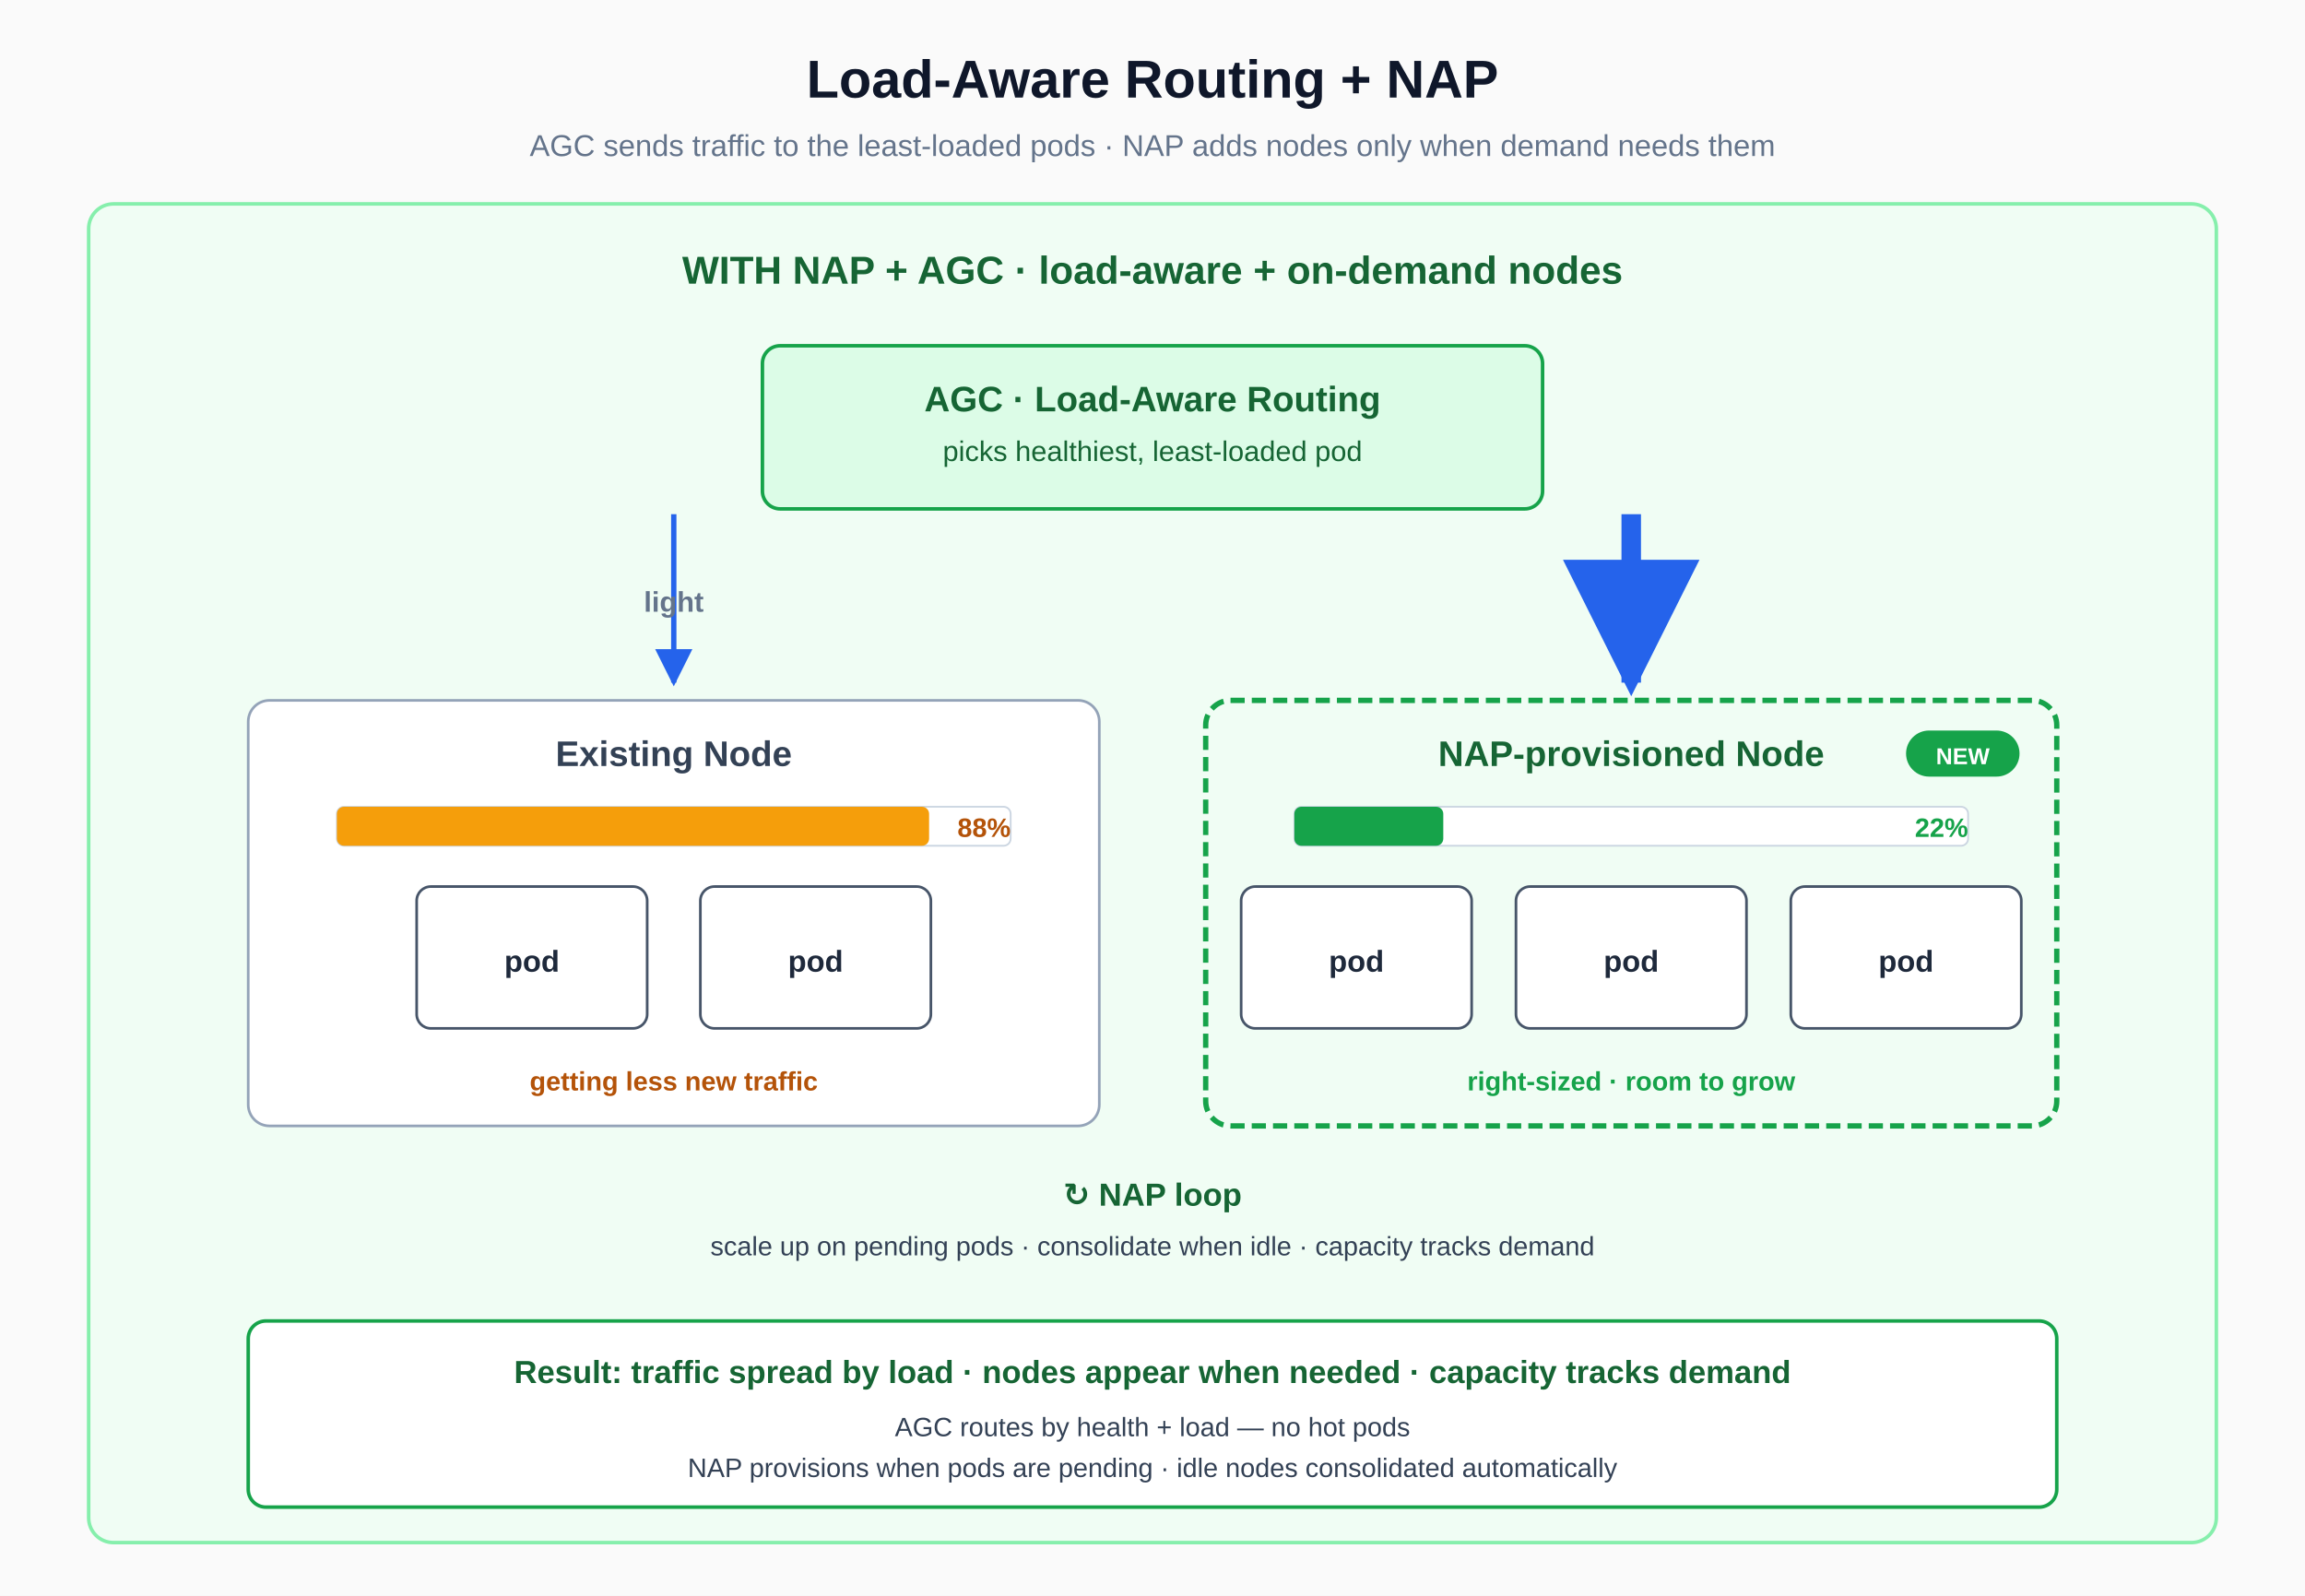
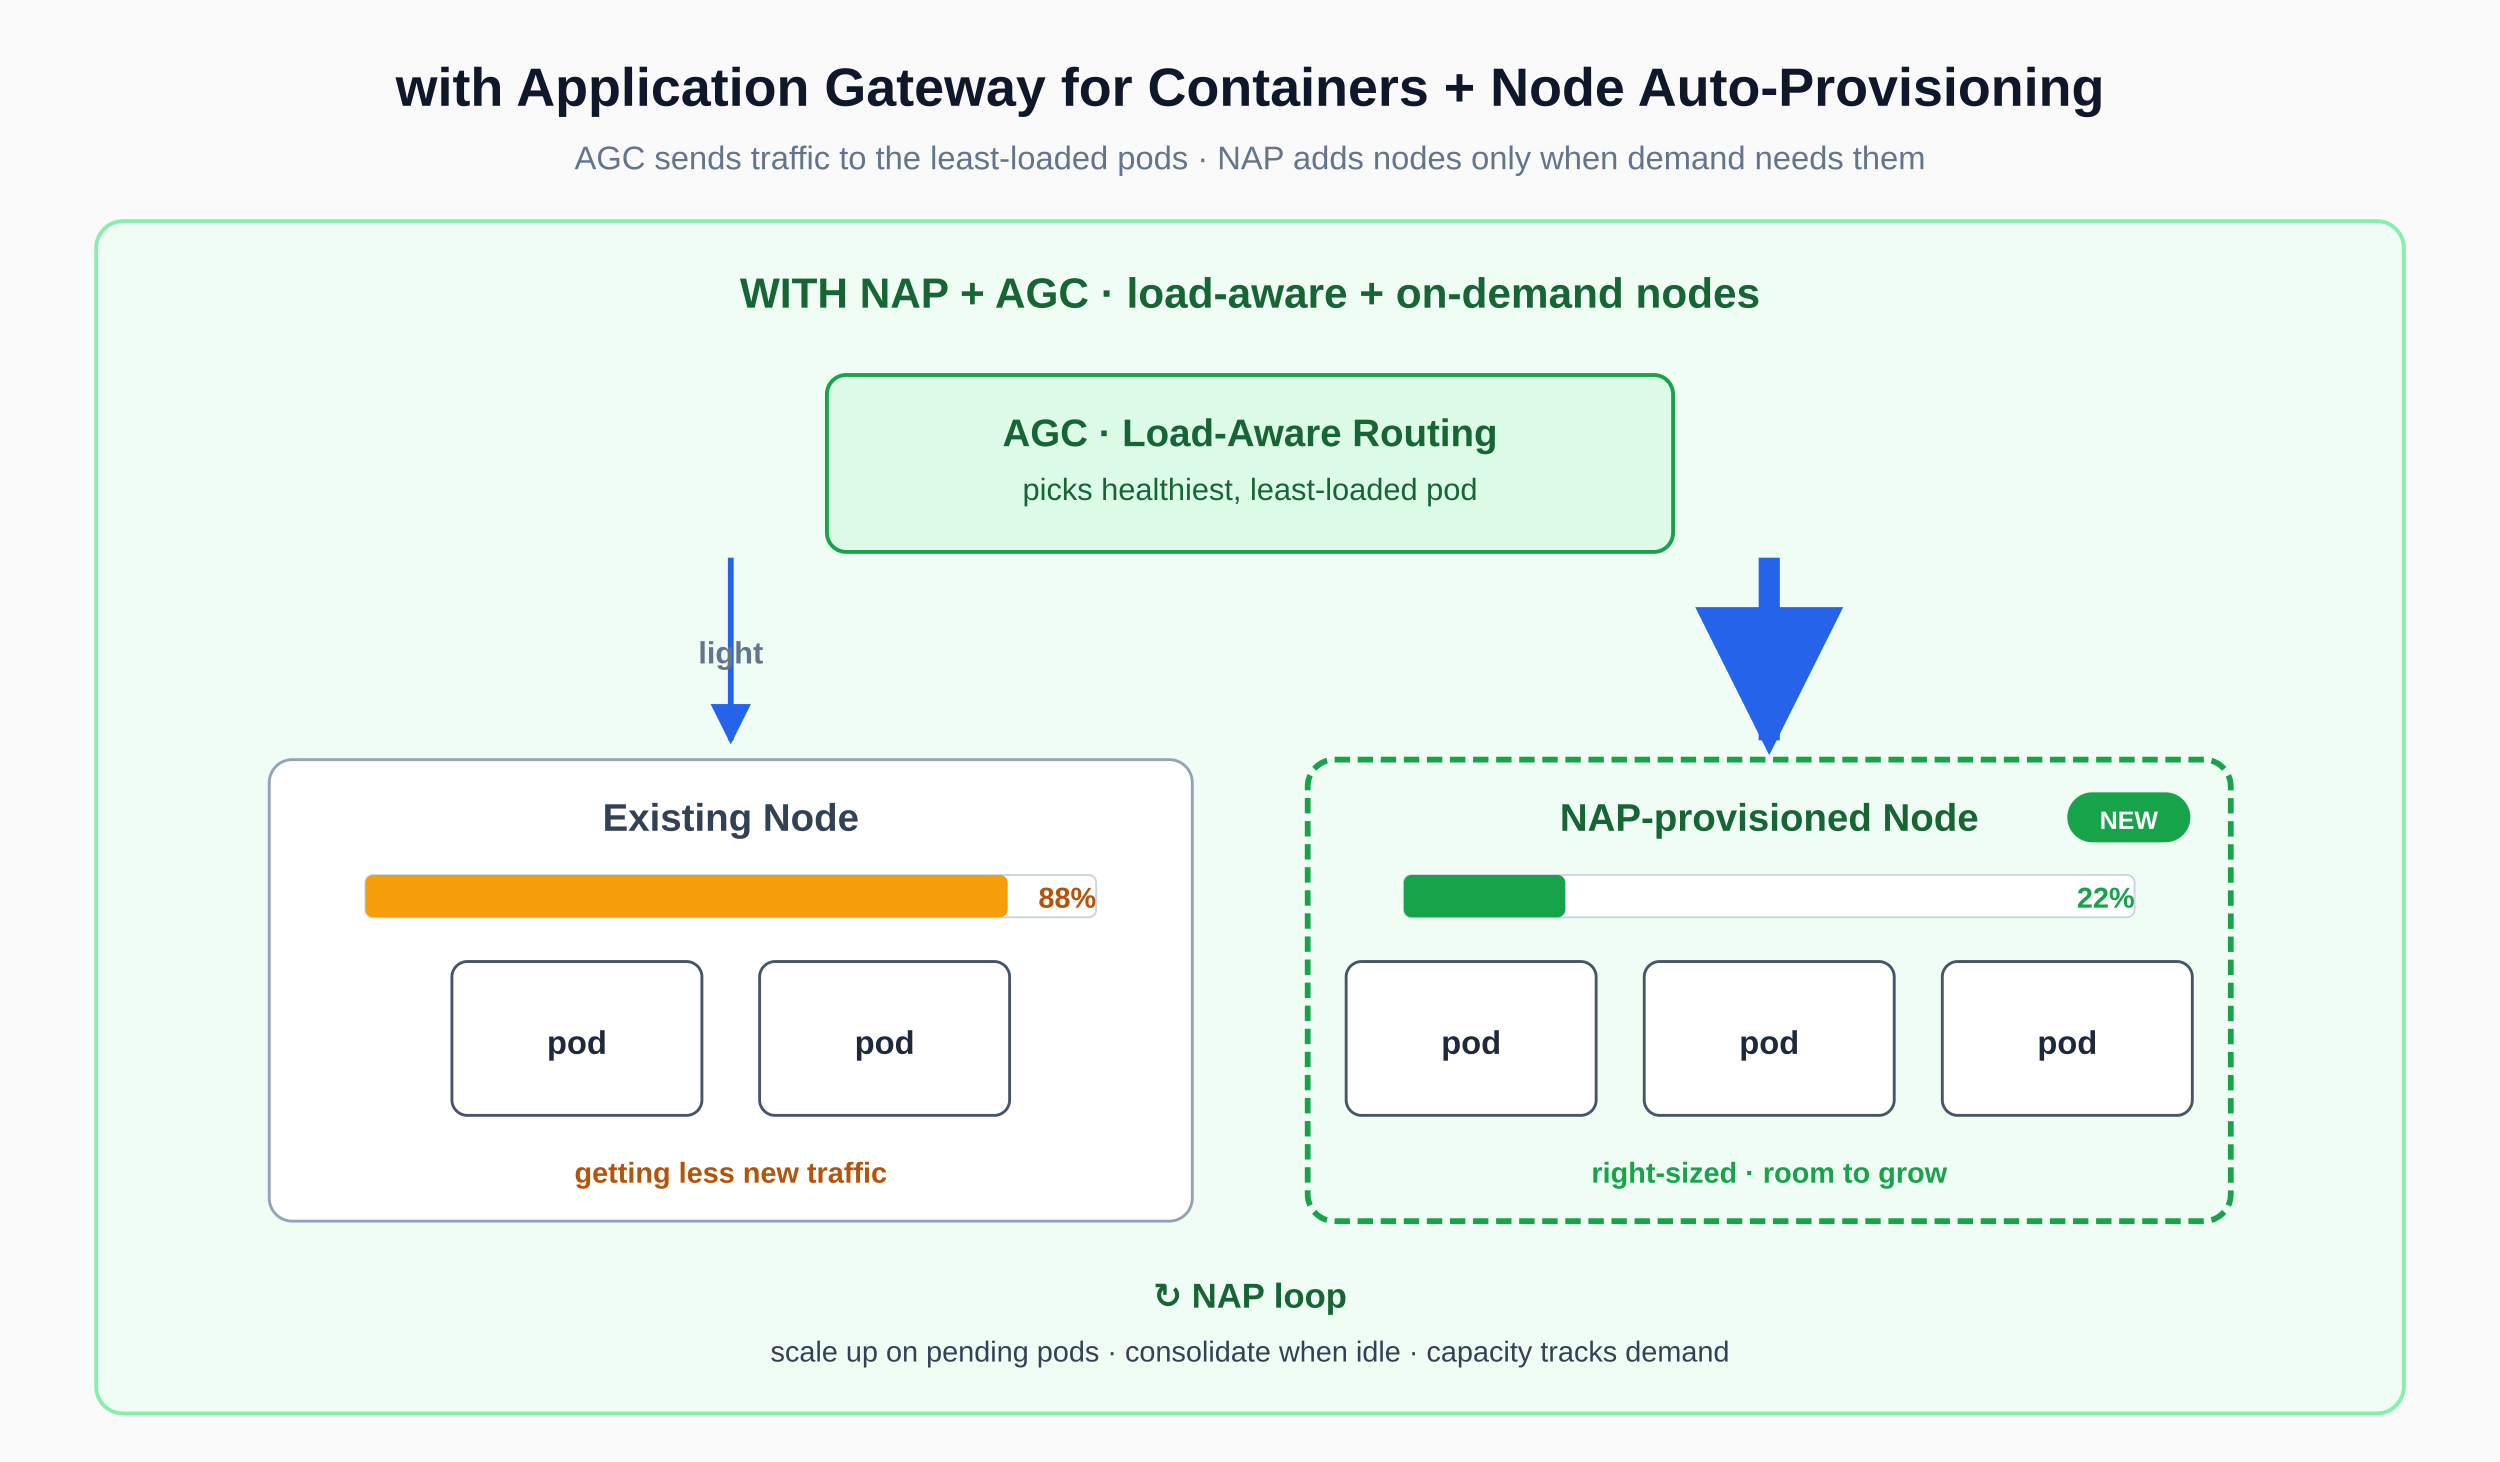
- <svg xmlns="http://www.w3.org/2000/svg" viewBox="0 0 1300 900" font-family="Segoe UI, Arial, sans-serif">
+ <svg xmlns="http://www.w3.org/2000/svg" viewBox="0 0 1300 760" font-family="Segoe UI, Arial, sans-serif">
  <defs>
    <marker id="arrBlue" viewBox="0 0 10 10" refX="9" refY="5" markerWidth="7" markerHeight="7" orient="auto">
      <path d="M0,0 L10,5 L0,10 z" fill="#2563eb" />
    </marker>
  </defs>
  <rect width="1300" height="900" fill="#fafafa" />
-   <text x="650" y="55" font-size="30" fill="#0f172a" font-weight="700" text-anchor="middle">Load-Aware Routing + NAP</text>
+   <text x="650" y="55" font-size="28" fill="#0f172a" font-weight="700" text-anchor="middle">with Application Gateway for Containers + Node Auto-Provisioning</text>
  <text x="650" y="88" font-size="17" fill="#64748b" text-anchor="middle">AGC sends traffic to the least-loaded pods · NAP adds nodes only when demand needs them</text>
-   <rect x="50" y="115" width="1200" height="755" rx="14" fill="#f0fdf4" stroke="#86efac" stroke-width="2" />
+   <rect x="50" y="115" width="1200" height="620" rx="14" fill="#f0fdf4" stroke="#86efac" stroke-width="2" />
  <text x="650" y="160" font-size="22" fill="#166534" font-weight="700" text-anchor="middle">WITH NAP + AGC  ·  load-aware + on-demand nodes</text>
  <rect x="430" y="195" width="440" height="92" rx="10" fill="#dcfce7" stroke="#16a34a" stroke-width="2" />
  <text x="650" y="232" font-size="20" fill="#166534" font-weight="700" text-anchor="middle">AGC · Load-Aware Routing</text>
  <text x="650" y="260" font-size="16" fill="#166534" text-anchor="middle">picks healthiest, least-loaded pod</text>
  <line x1="380" y1="290" x2="380" y2="385" stroke="#2563eb" stroke-width="3" marker-end="url(#arrBlue)" />
  <text x="380" y="345" font-size="16" fill="#64748b" font-weight="700" text-anchor="middle">light</text>
  <line x1="920" y1="290" x2="920" y2="385" stroke="#2563eb" stroke-width="11" marker-end="url(#arrBlue)" />
  <text x="920" y="345" font-size="16" fill="#2563eb" font-weight="700" text-anchor="middle">heavy</text>
  <rect x="140" y="395" width="480" height="240" rx="12" fill="#ffffff" stroke="#94a3b8" stroke-width="1.5" />
  <text x="380" y="432" font-size="20" fill="#334155" font-weight="700" text-anchor="middle">Existing Node</text>
  <rect x="190" y="455" width="380" height="22" rx="4" fill="#fff" stroke="#cbd5e1" />
  <rect x="190" y="455" width="334" height="22" rx="4" fill="#f59e0b" />
  <text x="570" y="472" font-size="15" fill="#b45309" font-weight="700" text-anchor="end">88%</text>
  <rect x="235" y="500" width="130" height="80" rx="8" fill="#fff" stroke="#475569" stroke-width="1.5" />
  <text x="300" y="548" font-size="17" fill="#1e293b" font-weight="700" text-anchor="middle">pod</text>
  <rect x="395" y="500" width="130" height="80" rx="8" fill="#fff" stroke="#475569" stroke-width="1.5" />
  <text x="460" y="548" font-size="17" fill="#1e293b" font-weight="700" text-anchor="middle">pod</text>
  <text x="380" y="615" font-size="15" fill="#b45309" font-weight="700" text-anchor="middle">getting less new traffic</text>
  <rect x="680" y="395" width="480" height="240" rx="14" fill="#f0fdf4" stroke="#16a34a" stroke-width="3" stroke-dasharray="8 4" />
  <text x="920" y="432" font-size="20" fill="#166534" font-weight="700" text-anchor="middle">NAP-provisioned Node</text>
  <rect x="1075" y="412" width="64" height="26" rx="13" fill="#16a34a" />
  <text x="1107" y="431" font-size="13" fill="white" font-weight="700" text-anchor="middle">NEW</text>
  <rect x="730" y="455" width="380" height="22" rx="4" fill="#fff" stroke="#cbd5e1" />
  <rect x="730" y="455" width="84" height="22" rx="4" fill="#16a34a" />
  <text x="1110" y="472" font-size="15" fill="#16a34a" font-weight="700" text-anchor="end">22%</text>
  <rect x="700" y="500" width="130" height="80" rx="8" fill="#fff" stroke="#475569" stroke-width="1.5" />
  <text x="765" y="548" font-size="17" fill="#1e293b" font-weight="700" text-anchor="middle">pod</text>
  <rect x="855" y="500" width="130" height="80" rx="8" fill="#fff" stroke="#475569" stroke-width="1.5" />
  <text x="920" y="548" font-size="17" fill="#1e293b" font-weight="700" text-anchor="middle">pod</text>
  <rect x="1010" y="500" width="130" height="80" rx="8" fill="#fff" stroke="#475569" stroke-width="1.5" />
  <text x="1075" y="548" font-size="17" fill="#1e293b" font-weight="700" text-anchor="middle">pod</text>
  <text x="920" y="615" font-size="15" fill="#16a34a" font-weight="700" text-anchor="middle">right-sized · room to grow</text>
  <text x="650" y="680" font-size="18" fill="#166534" font-weight="700" text-anchor="middle">↻ NAP loop</text>
  <text x="650" y="708" font-size="15" fill="#334155" text-anchor="middle">scale up on pending pods · consolidate when idle · capacity tracks demand</text>
-   <rect x="140" y="745" width="1020" height="105" rx="10" fill="#ffffff" stroke="#16a34a" stroke-width="2" />
-   <text x="650" y="780" font-size="18" fill="#166534" font-weight="700" text-anchor="middle">Result: traffic spread by load · nodes appear when needed · capacity tracks demand</text>
-   <text x="650" y="810" font-size="15" fill="#334155" text-anchor="middle">AGC routes by health + load — no hot pods</text>
-   <text x="650" y="833" font-size="15" fill="#334155" text-anchor="middle">NAP provisions when pods are pending · idle nodes consolidated automatically</text>
</svg>
